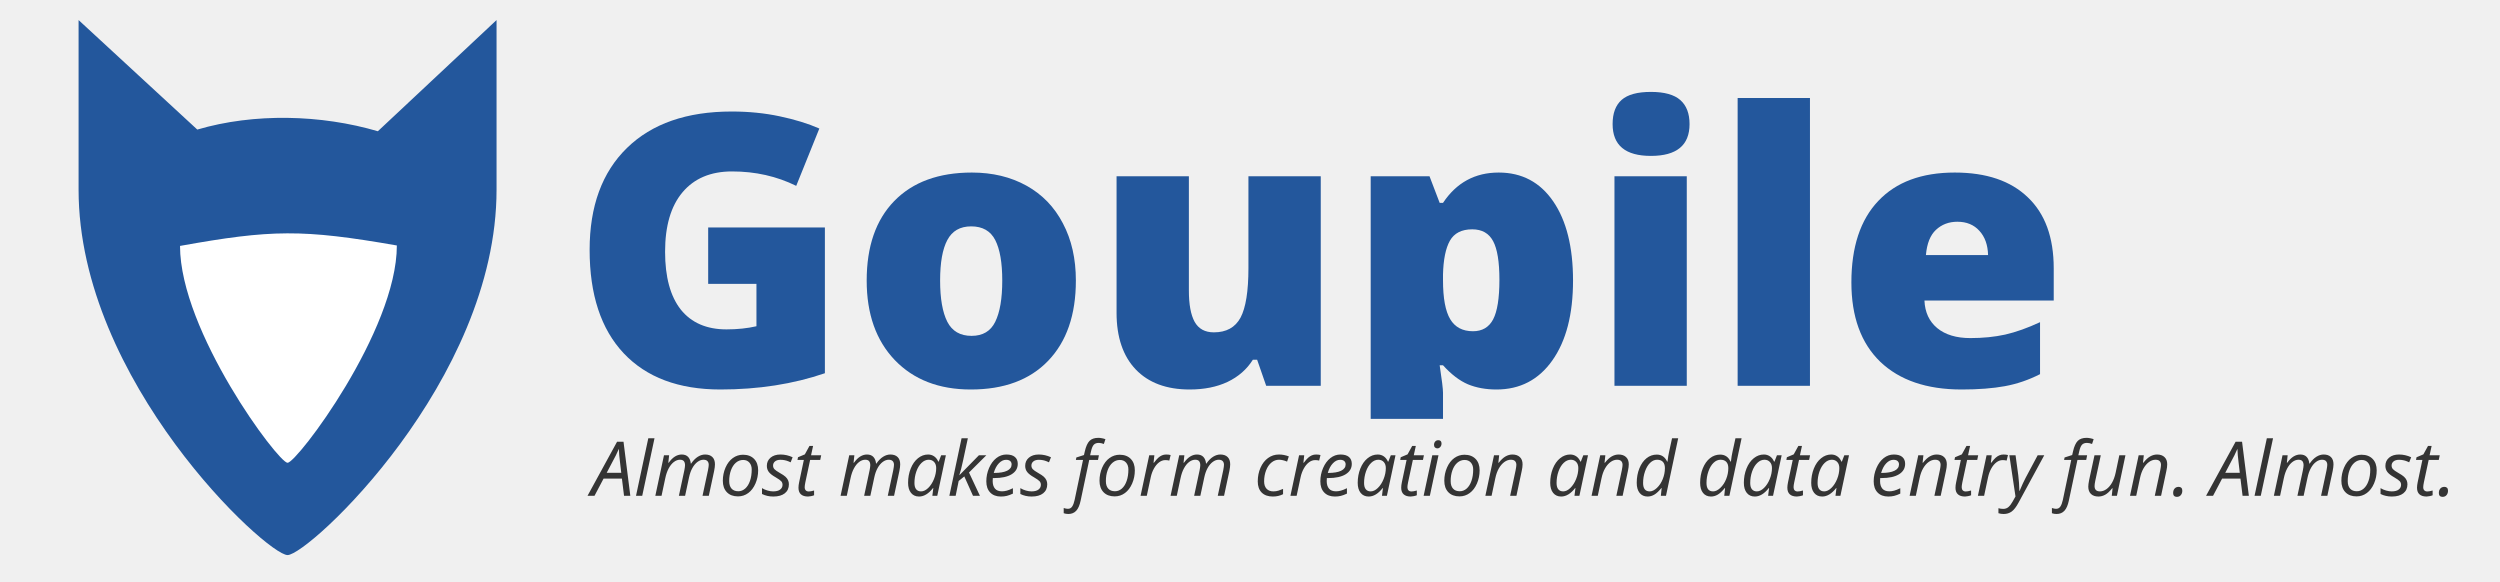
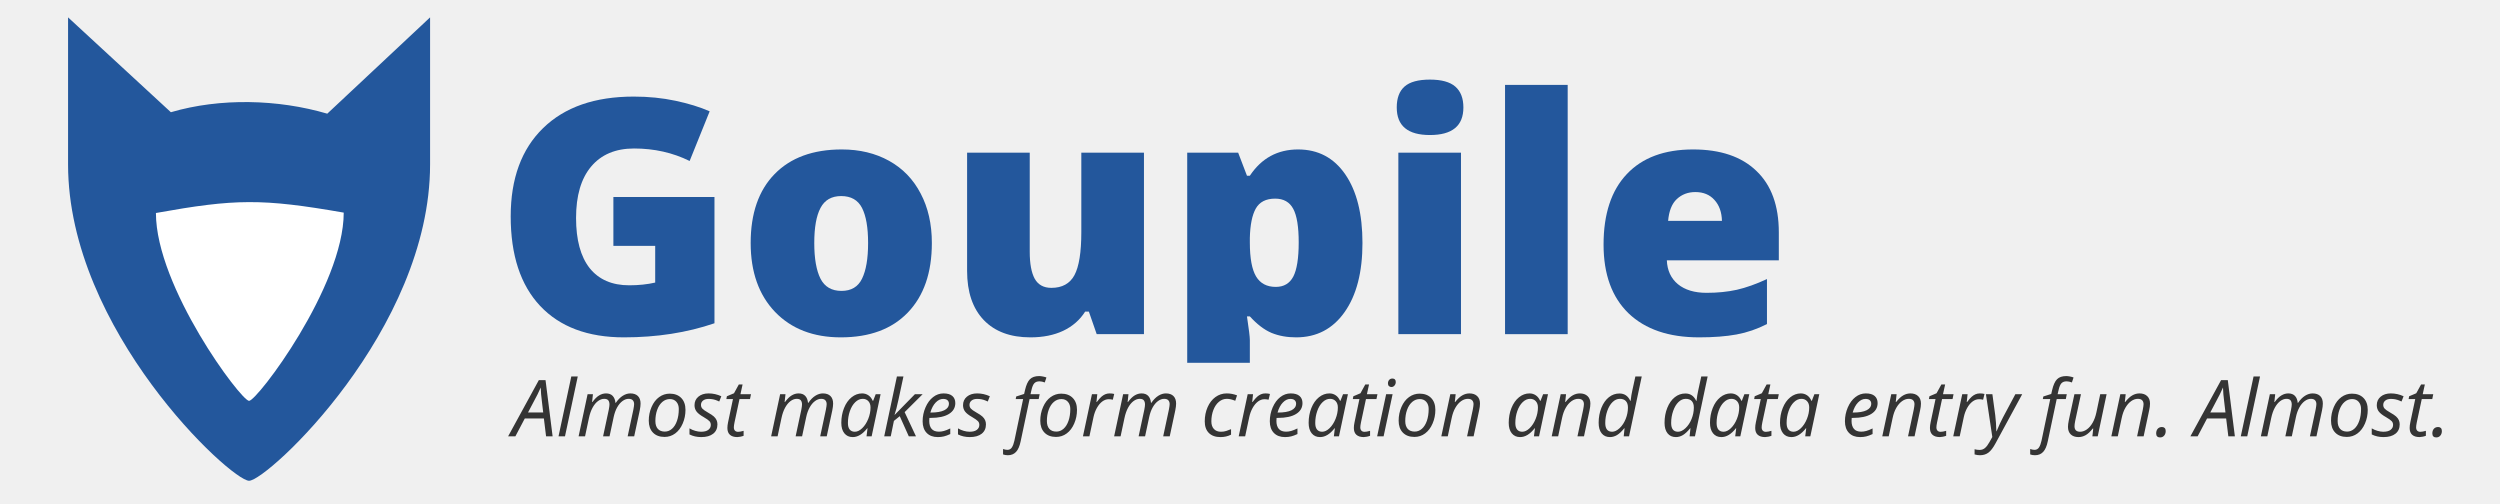
- <svg xmlns="http://www.w3.org/2000/svg" width="4400" height="1024" viewBox="0 0 4400 1024" version="1.1" id="svg7" style="enable-background:new">
+ <svg xmlns="http://www.w3.org/2000/svg" width="5080" height="1024" viewBox="0 0 5080 1024" version="1.1" id="svg7" style="enable-background:new">
  <defs id="defs11" />
  <path id="path2" d="m 506.113,976.918 c 36.785,0 367.816,-306.02 367.816,-642.941 V 35.309 L 665.012,230.988 C 564.965,201.562 447.266,198.621 347.219,228.047 L 138.301,35.309 V 333.977 c 0,336.922 331.031,642.941 367.812,642.941 z m 0,0" style="fill:#23579c;fill-opacity:1;fill-rule:nonzero;stroke:none" />
  <path id="path4" d="m 506.113,814.52 c 16.398,0 192.341,-232.293 192.341,-382.48 -166.389,-29.048 -220.672,-28.117 -381.61,0.767 0,150.188 172.875,381.713 189.269,381.713 z" style="fill:#ffffff;fill-opacity:1;fill-rule:nonzero;stroke:none" />
  <g aria-label="Goupile" style="font-style:normal;font-weight:normal;font-size:666.667px;line-height:1.25;font-family:sans-serif;letter-spacing:0px;word-spacing:0px;fill:#000000;fill-opacity:1;stroke:none" id="text4521">
    <path d="m 1246.396,400.36 h 205.404 v 256.51 q -83.659,28.646 -183.919,28.646 -110.026,0 -170.247,-63.802 -59.896,-63.802 -59.896,-181.966 0,-115.234 65.755,-179.362 65.755,-64.128 184.245,-64.128 44.922,0 84.635,8.464 40.039,8.464 69.662,21.484 l -40.69,100.911 q -51.432,-25.391 -112.956,-25.391 -56.315,0 -87.24,36.784 -30.599,36.458 -30.599,104.492 0,66.732 27.669,101.888 27.995,34.831 80.404,34.831 28.646,0 52.734,-5.534 v -74.544 h -84.961 z" style="font-style:normal;font-variant:normal;font-weight:800;font-stretch:normal;font-size:666.667px;font-family:'Open Sans';-inkscape-font-specification:'Open Sans Ultra-Bold';fill:#23579c;fill-opacity:1" id="path4578" />
    <path d="m 1893.531,493.785 q 0,90.495 -48.828,141.276 -48.503,50.456 -136.068,50.456 -83.984,0 -133.789,-51.758 -49.479,-51.758 -49.479,-139.974 0,-90.169 48.503,-139.974 48.828,-50.13 136.719,-50.13 54.362,0 96.029,23.112 41.667,23.112 64.128,66.406 22.787,42.969 22.787,100.586 z m -238.932,0 q 0,47.526 12.695,72.591 12.695,24.74 42.643,24.74 29.622,0 41.667,-24.74 12.37,-25.065 12.37,-72.591 0,-47.201 -12.37,-71.289 -12.37,-24.089 -42.318,-24.089 -29.297,0 -41.992,24.089 -12.695,23.763 -12.695,71.289 z" style="font-style:normal;font-variant:normal;font-weight:800;font-stretch:normal;font-size:666.667px;font-family:'Open Sans';-inkscape-font-specification:'Open Sans Ultra-Bold';fill:#23579c;fill-opacity:1" id="path4580" />
    <path d="m 2228.492,679.006 -15.95,-45.898 h -7.487 q -15.95,25.391 -44.596,39.062 -28.32,13.346 -66.732,13.346 -60.872,0 -94.727,-35.156 -33.854,-35.482 -33.854,-99.935 V 310.191 h 127.279 v 201.497 q 0,36.133 10.091,54.688 10.417,18.555 33.854,18.555 32.878,0 46.875,-25.716 13.997,-26.042 13.997,-87.565 V 310.191 h 127.279 v 368.815 z" style="font-style:normal;font-variant:normal;font-weight:800;font-stretch:normal;font-size:666.667px;font-family:'Open Sans';-inkscape-font-specification:'Open Sans Ultra-Bold';fill:#23579c;fill-opacity:1" id="path4582" />
    <path d="m 2633.765,685.516 c -18.663,0 -35.373,-3.038 -50.13,-9.115 -14.757,-6.293 -29.405,-17.47 -43.945,-33.529 h -5.859 c 3.906,25.825 5.859,41.884 5.859,48.177 V 737.162 H 2412.411 V 310.191 h 103.516 l 17.904,46.875 h 5.859 c 23.654,-35.59 56.315,-53.385 97.982,-53.385 40.799,0 72.808,16.927 96.029,50.781 23.221,33.854 34.831,80.295 34.831,139.323 0,59.462 -12.153,106.337 -36.458,140.625 -24.089,34.071 -56.858,51.107 -98.307,51.107 z m -42.643,-281.901 c -18.663,0 -31.793,6.727 -39.388,20.182 -7.378,13.238 -11.393,32.986 -12.044,59.245 v 10.091 c 0,31.684 4.232,54.579 12.695,68.685 8.463,14.106 21.81,21.159 40.039,21.159 16.276,0 28.103,-6.944 35.482,-20.833 7.378,-14.106 11.068,-37.326 11.068,-69.661 0,-31.684 -3.689,-54.362 -11.068,-68.034 -7.378,-13.889 -19.64,-20.833 -36.784,-20.833 z" style="font-style:normal;font-variant:normal;font-weight:800;font-stretch:normal;font-size:666.667px;font-family:'Open Sans';-inkscape-font-specification:'Open Sans Ultra-Bold';fill:#23579c;fill-opacity:1" id="path4584" />
    <path d="M 2968.726,679.006 H 2841.448 V 310.191 h 127.279 z M 2838.192,218.394 q 0,-28.646 15.95,-42.643 15.95,-13.997 51.432,-13.997 35.482,0 51.758,14.323 16.276,14.323 16.276,42.318 0,55.99 -68.034,55.99 -67.383,0 -67.383,-55.99 z" style="font-style:normal;font-variant:normal;font-weight:800;font-stretch:normal;font-size:666.667px;font-family:'Open Sans';-inkscape-font-specification:'Open Sans Ultra-Bold';fill:#23579c;fill-opacity:1" id="path4586" />
    <path d="M 3185.523,679.006 H 3058.245 V 172.496 h 127.279 z" style="font-style:normal;font-variant:normal;font-weight:800;font-stretch:normal;font-size:666.667px;font-family:'Open Sans';-inkscape-font-specification:'Open Sans Ultra-Bold';fill:#23579c;fill-opacity:1" id="path4588" />
    <path d="m 3452.45,685.516 q -92.122,0 -143.229,-48.828 -50.781,-49.154 -50.781,-139.648 0,-93.424 47.2,-143.229 47.2,-50.13 134.766,-50.13 83.333,0 128.581,43.62 45.573,43.294 45.573,125 v 56.641 h -227.539 q 1.302,30.924 22.461,48.503 21.484,17.578 58.268,17.578 33.529,0 61.523,-6.185 28.32,-6.51 61.198,-21.81 v 91.471 q -29.948,15.299 -61.849,21.159 -31.901,5.859 -76.172,5.859 z m -7.487,-295.247 q -22.461,0 -37.76,14.323 -14.974,13.997 -17.578,44.271 h 109.375 q -0.651,-26.693 -15.3,-42.643 -14.323,-15.951 -38.737,-15.951 z" style="font-style:normal;font-variant:normal;font-weight:800;font-stretch:normal;font-size:666.667px;font-family:'Open Sans';-inkscape-font-specification:'Open Sans Ultra-Bold';fill:#23579c;fill-opacity:1" id="path4590" />
  </g>
-   <text id="text827" y="872.597" x="1041.65" style="font-style:normal;font-weight:normal;font-size:133.333px;line-height:1.25;font-family:sans-serif;letter-spacing:0px;word-spacing:0px;fill:#343434;fill-opacity:1;stroke:none" xml:space="preserve">
-     <tspan style="font-style:italic;font-variant:normal;font-weight:normal;font-stretch:normal;font-size:133.333px;font-family:'Open Sans';-inkscape-font-specification:'Open Sans Italic';fill:#343434;fill-opacity:1" id="tspan829" y="872.597" x="1041.65">Almost makes form creation and data entry fun. Almost.</tspan>
+   <text id="text827" y="886.597" x="1041.65" style="font-style:normal;font-weight:normal;font-size:160px;line-height:1.25;font-family:sans-serif;letter-spacing:0px;word-spacing:0px;fill:#343434;fill-opacity:1;stroke:none" xml:space="preserve">
+     <tspan style="font-style:italic;font-variant:normal;font-weight:normal;font-stretch:normal;font-size:160px;font-family:'Open Sans';-inkscape-font-specification:'Open Sans Italic';fill:#343434;fill-opacity:1" id="tspan829" y="886.597" x="1041.65">Almost makes form creation and data entry fun. Almost.</tspan>
  </text>
</svg>
